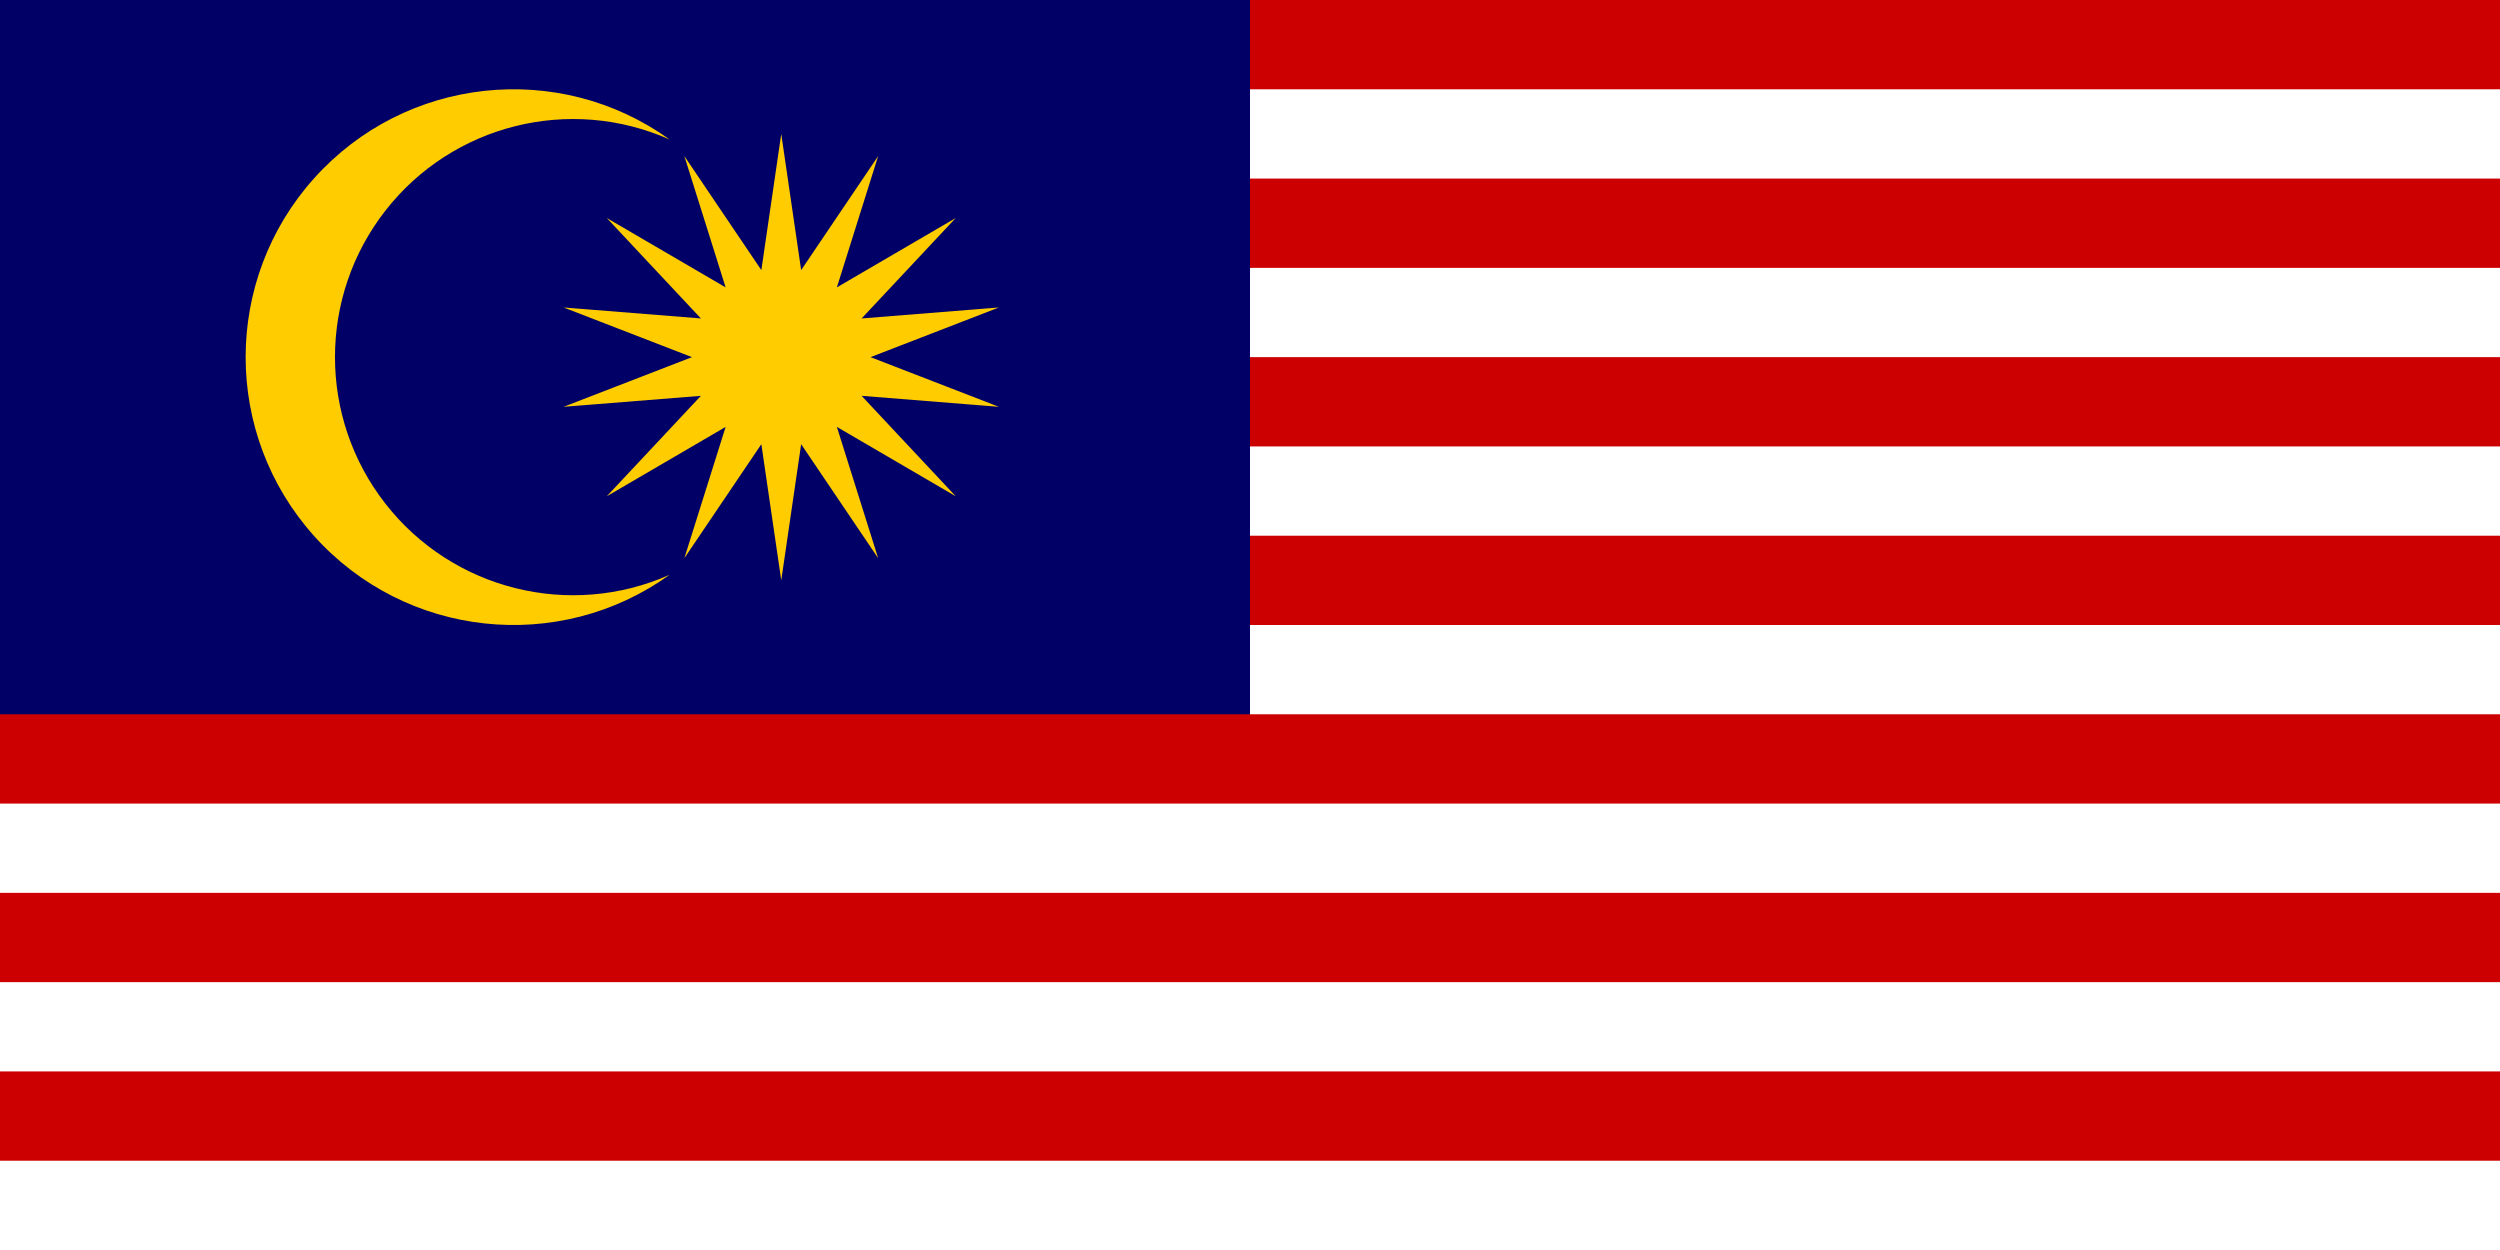
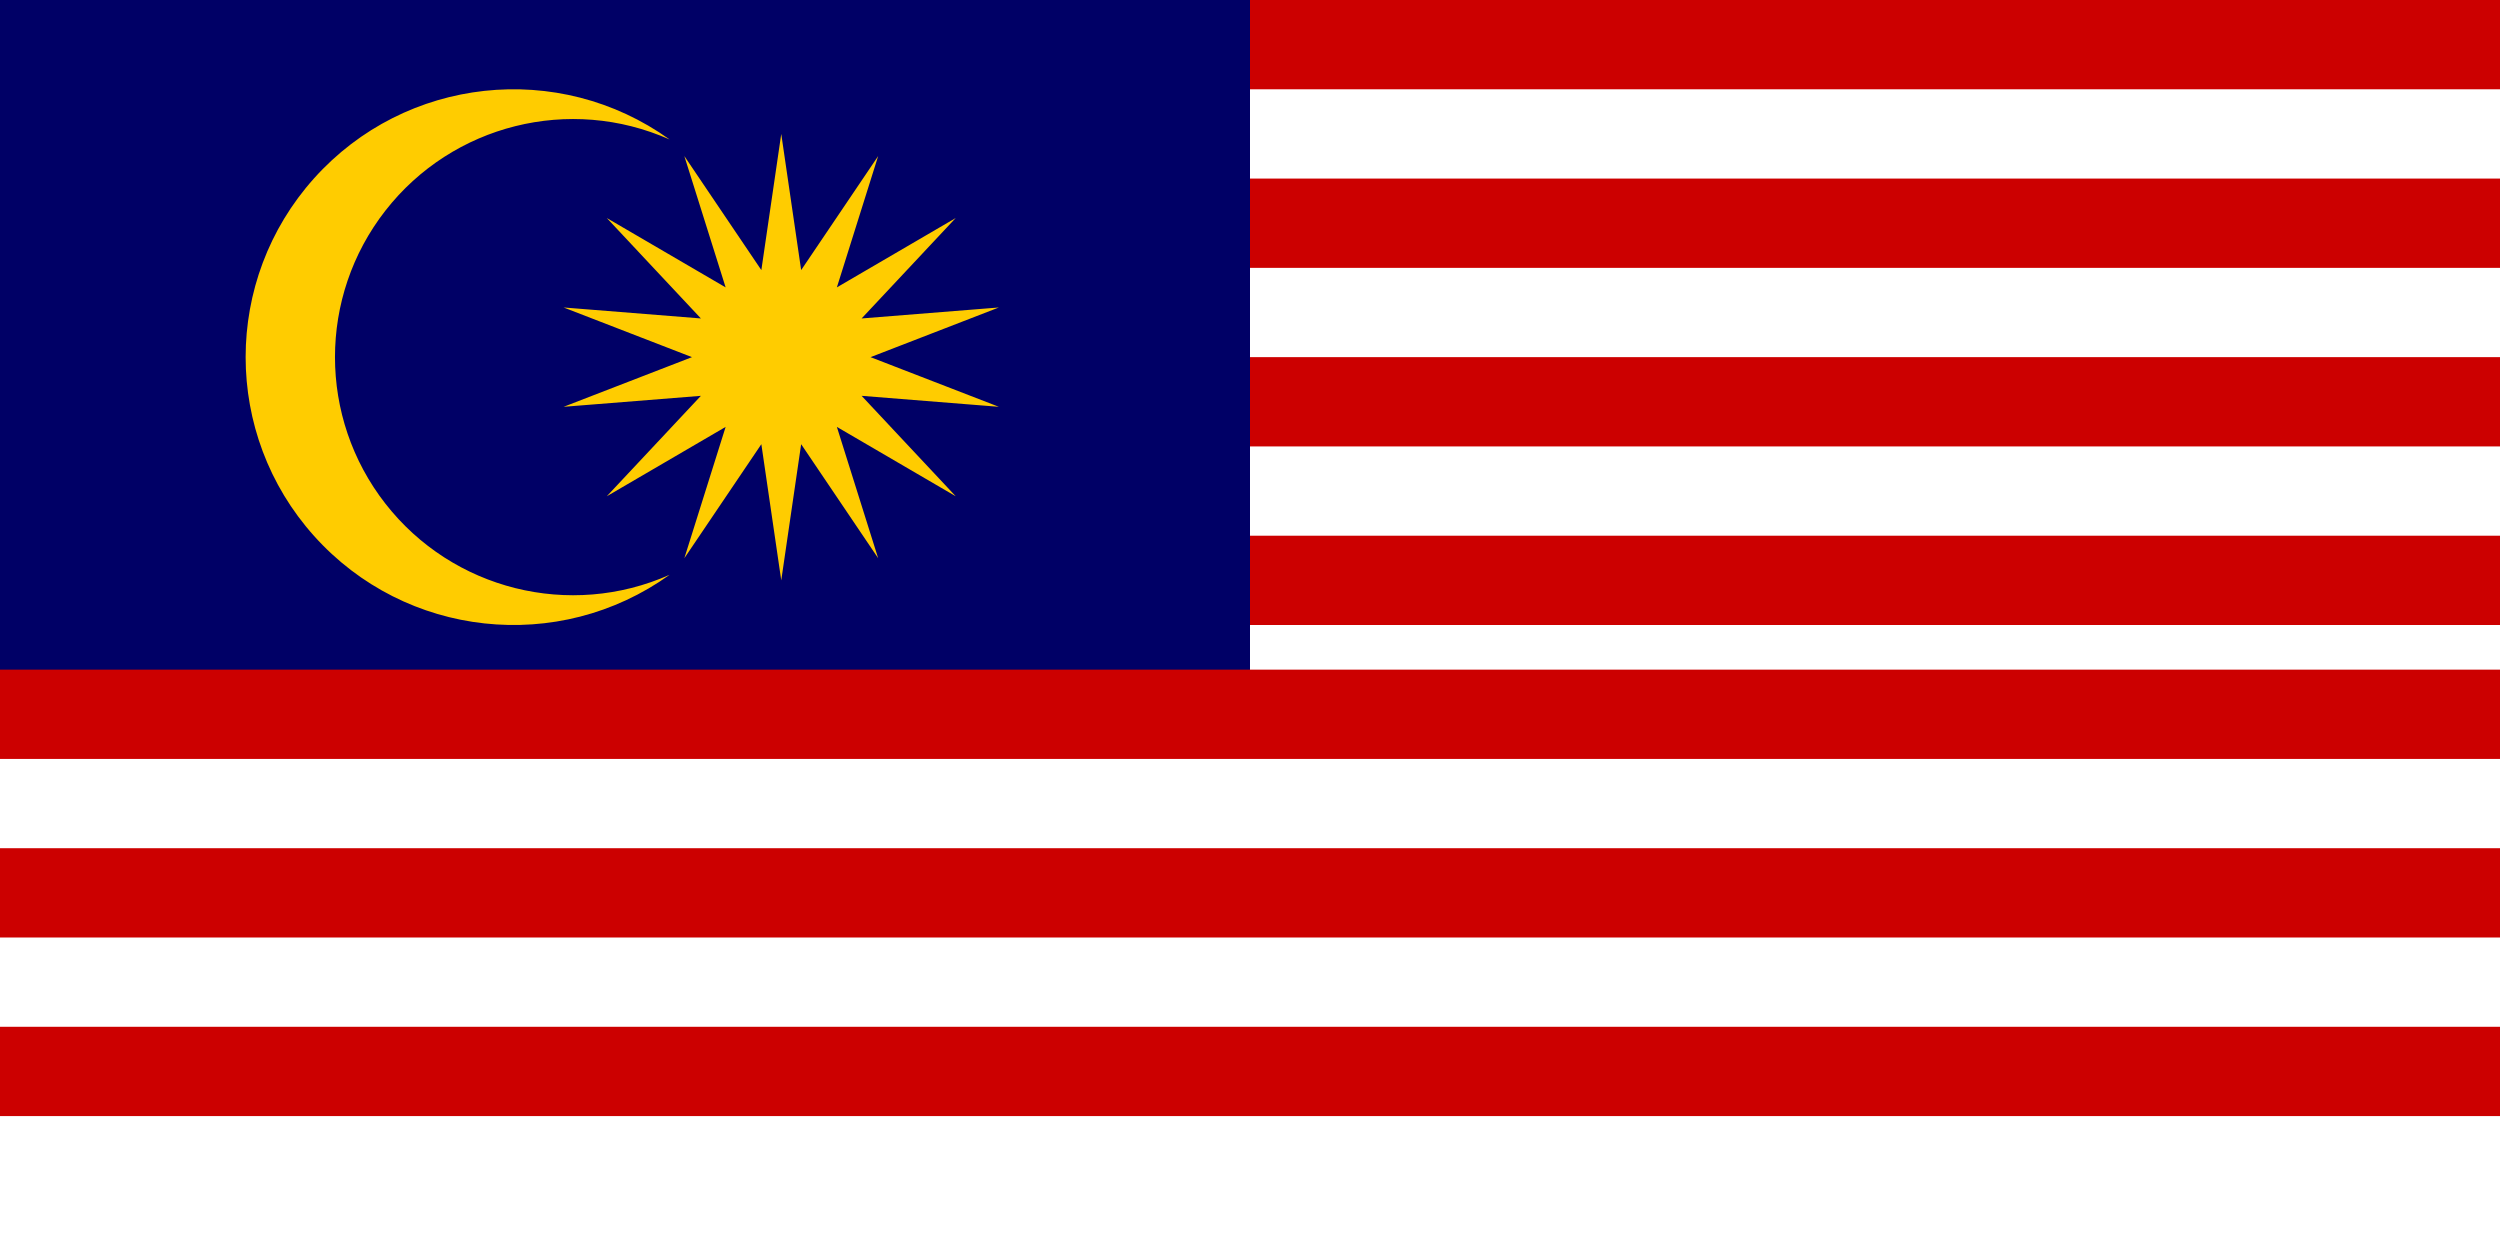
<svg xmlns="http://www.w3.org/2000/svg" width="1200" height="600" viewBox="0 0 13440 6720" fill="none">
  <g transform="scale(480)">
    <path fill="#fff" d="m0 0h28v14H0z" />
    <path stroke="#c00" d="m1 .5h27m0 2H1m0 2h27m0 2H1" />
-     <path fill="#006" d="m0 0h14v8.5H0z" />
-     <path stroke="#c00" d="m0 8.5h28m0 2H0m0 2h28" />
+     <path fill="#006" d="m0 0h14v8H0z" />
+     <path stroke="#c00" d="m0 8h28m0 2H0m0 2h28" />
  </g>
  <path fill="#fc0" d="m4200 720 107 732 414-613-222 706 639-373-506 540 738-59-690 267 690 267-738-59 506 540-639-373 222 706-414-613-107 732-107-732-414 613 222-706-639 373 506-540-738 59 690-267-690-267 738 59-506-540 639 373-222-706 414 613zm-600 30a1280 1280 0 1 0 0 2340 1440 1440 0 1 1 0-2340z" />
</svg>
